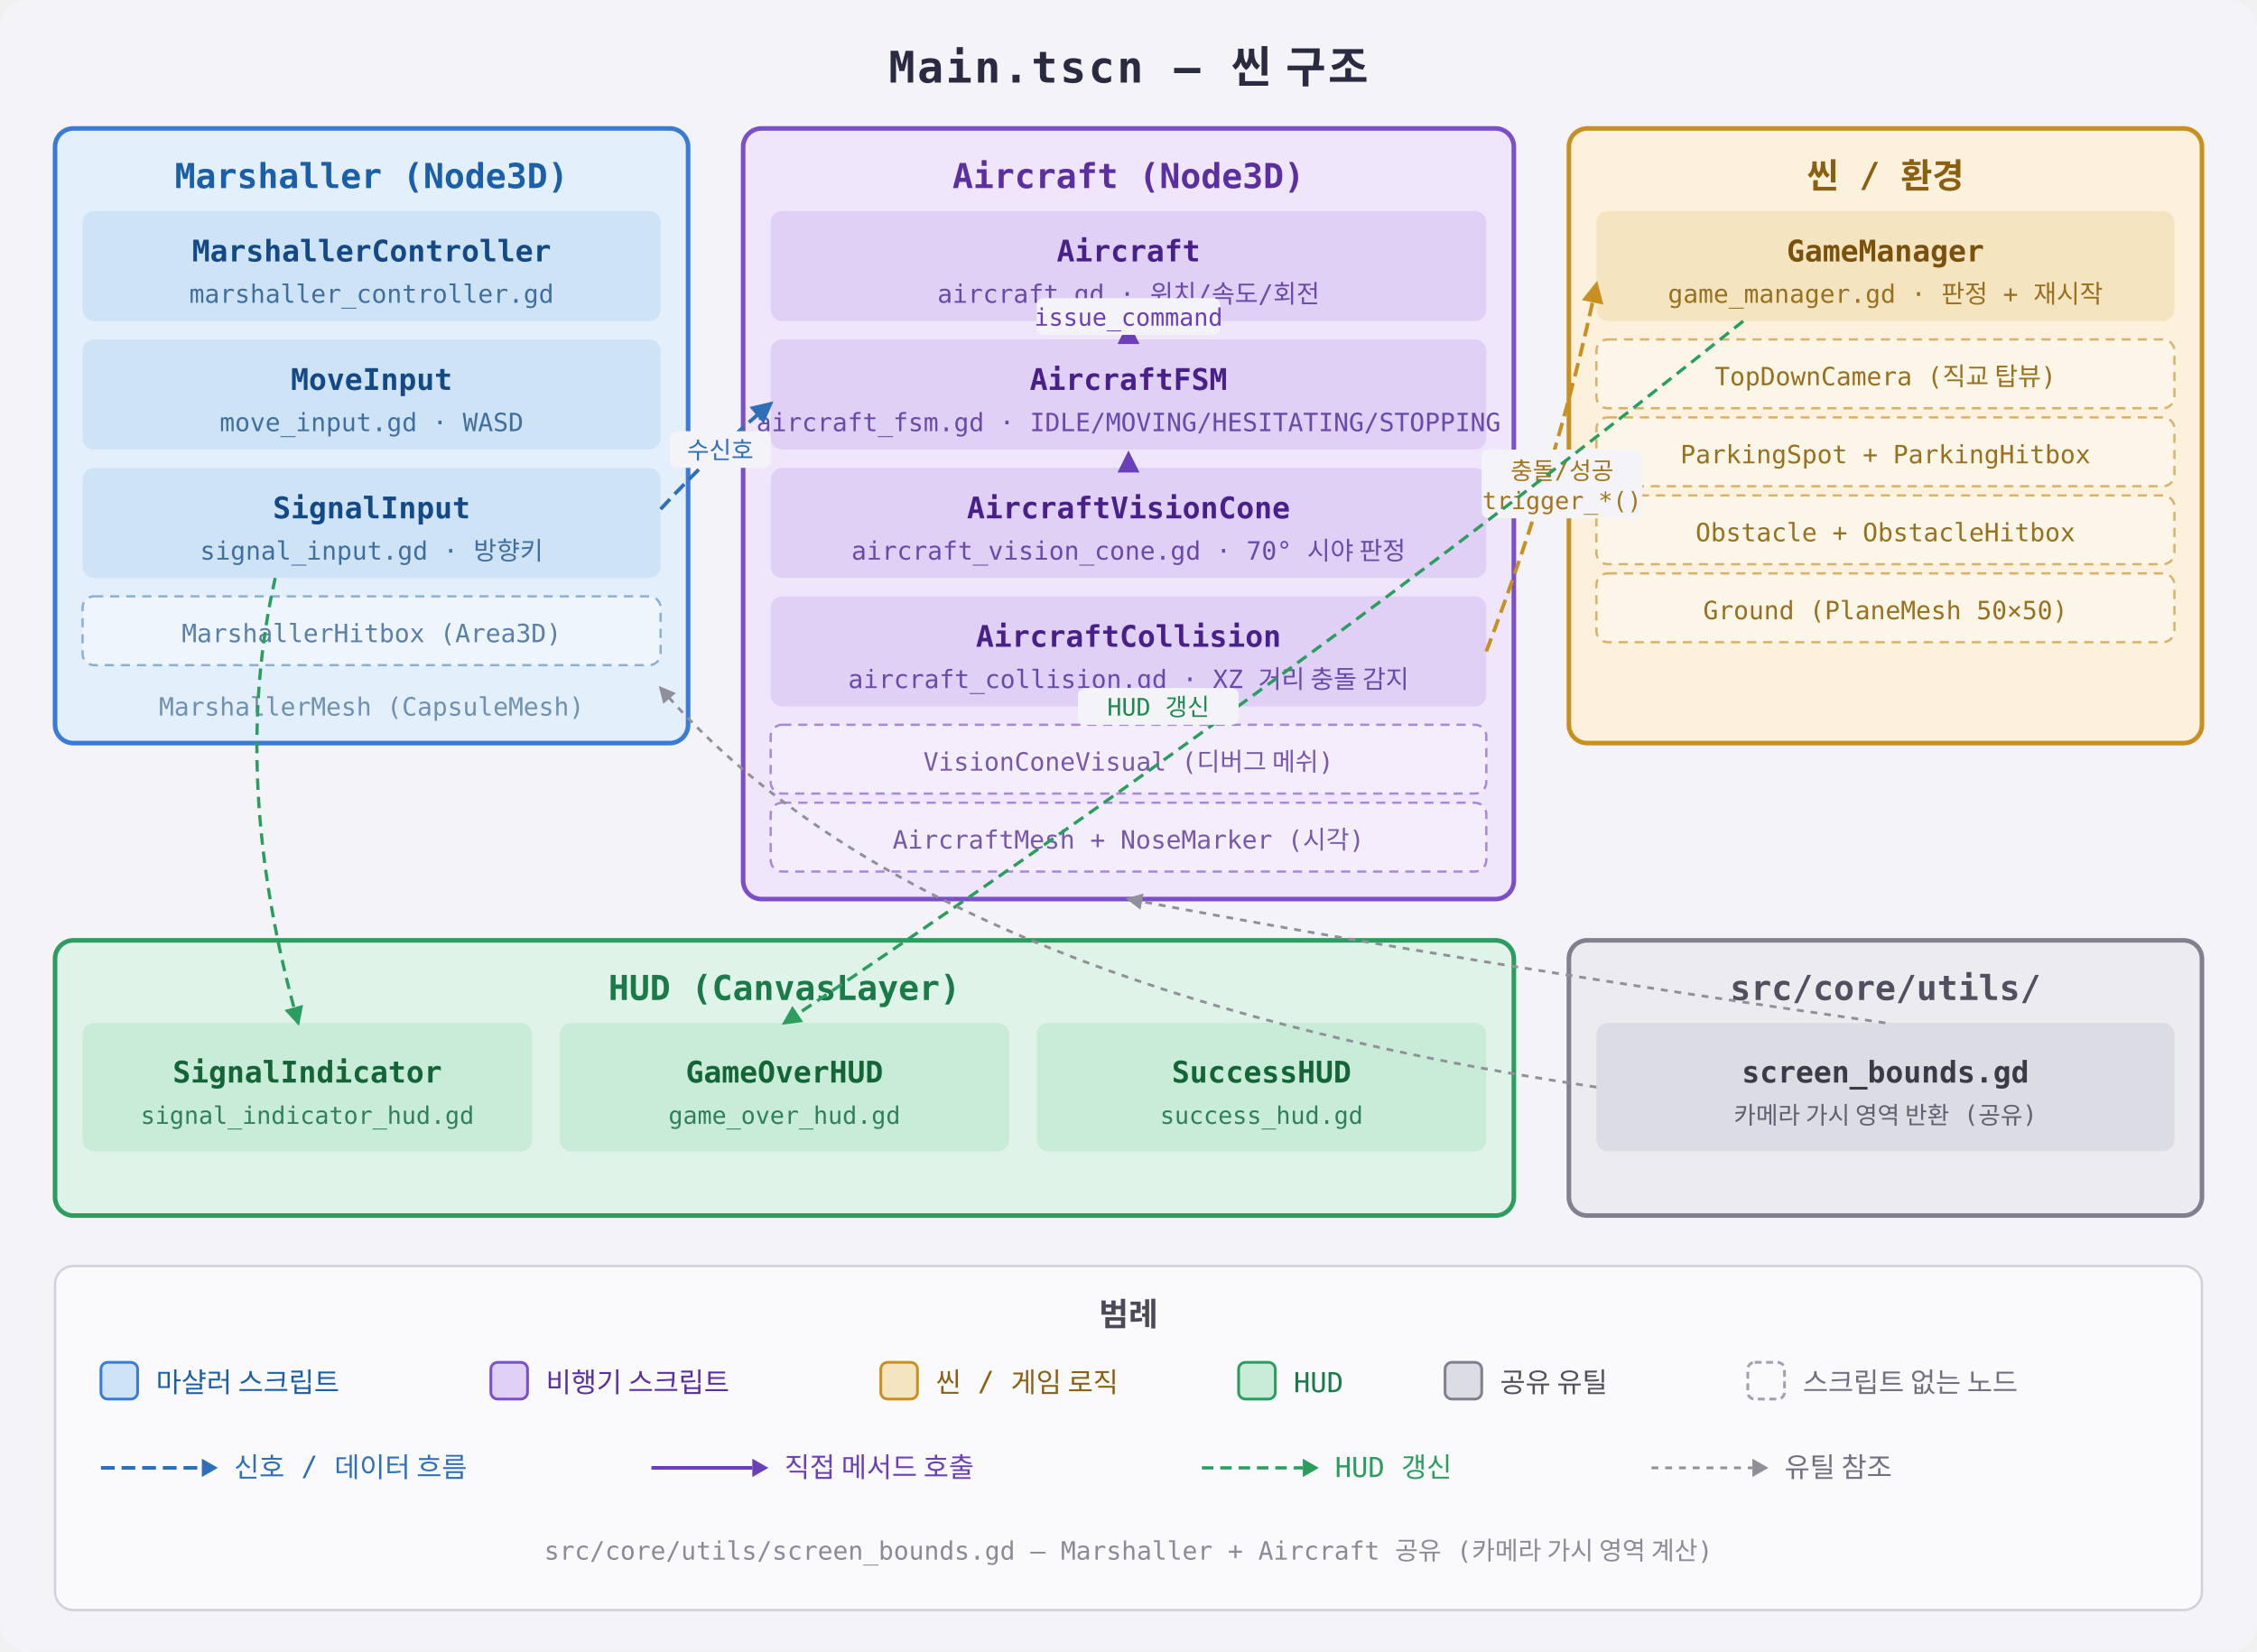
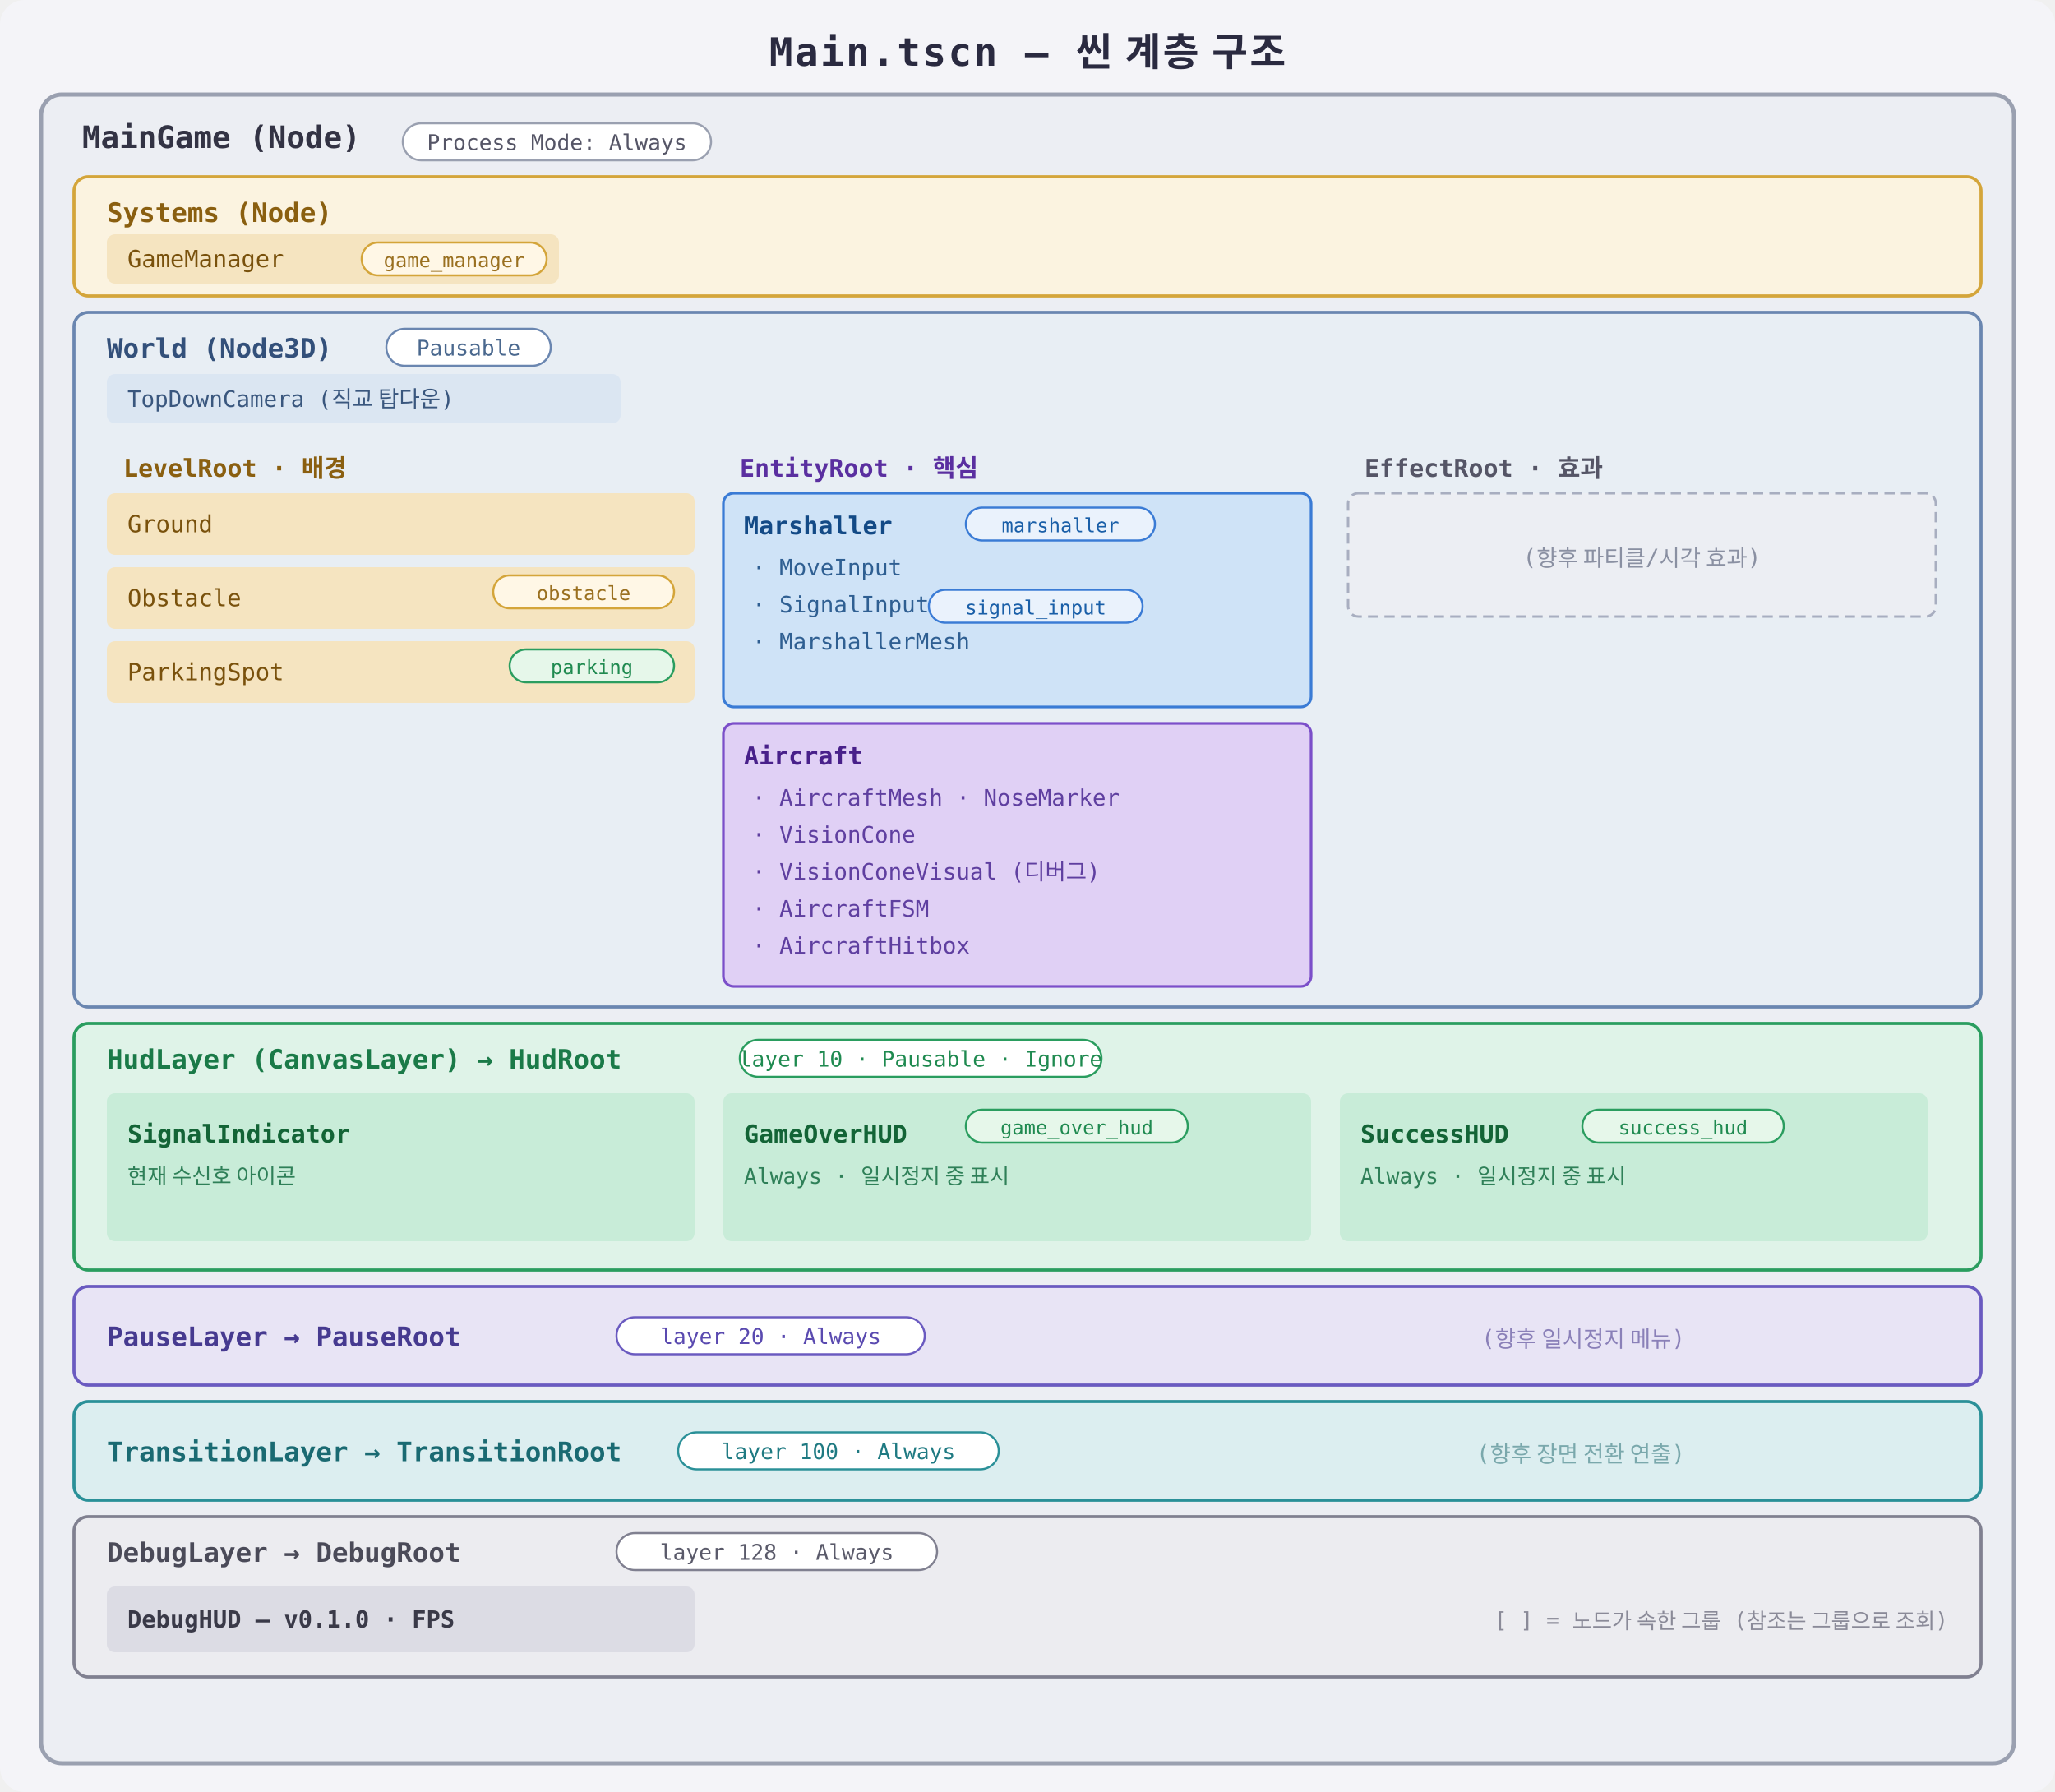
- <svg xmlns="http://www.w3.org/2000/svg" viewBox="0 0 984 720" role="img" font-family="'Consolas','Menlo',monospace">
-   <rect width="984" height="720" fill="#f4f4f8" rx="12" />
-   <text x="492" y="36" text-anchor="middle" fill="#2a2a40" font-size="19" font-weight="bold" letter-spacing="1">Main.tscn — 씬 구조</text>
-   <rect x="24" y="56" width="276" height="268" rx="8" fill="#e3effb" stroke="#3a7bd5" stroke-width="2" />
-   <text x="162" y="82" text-anchor="middle" fill="#1a5fa8" font-size="15" font-weight="bold">Marshaller (Node3D)</text>
-   <rect x="36" y="92" width="252" height="48" rx="5" fill="#cfe3f7" />
-   <text x="162" y="114" text-anchor="middle" fill="#134a86" font-size="13" font-weight="bold">MarshallerController</text>
-   <text x="162" y="132" text-anchor="middle" fill="#3f6f9e" font-size="11">marshaller_controller.gd</text>
-   <rect x="36" y="148" width="252" height="48" rx="5" fill="#cfe3f7" />
-   <text x="162" y="170" text-anchor="middle" fill="#134a86" font-size="13" font-weight="bold">MoveInput</text>
-   <text x="162" y="188" text-anchor="middle" fill="#3f6f9e" font-size="11">move_input.gd · WASD</text>
-   <rect x="36" y="204" width="252" height="48" rx="5" fill="#cfe3f7" />
-   <text x="162" y="226" text-anchor="middle" fill="#134a86" font-size="13" font-weight="bold">SignalInput</text>
-   <text x="162" y="244" text-anchor="middle" fill="#3f6f9e" font-size="11">signal_input.gd · 방향키</text>
-   <rect x="36" y="260" width="252" height="30" rx="5" fill="#eef5fc" stroke="#8ab0d8" stroke-width="1" stroke-dasharray="4 3" />
-   <text x="162" y="280" text-anchor="middle" fill="#5a80a8" font-size="11">MarshallerHitbox (Area3D)</text>
-   <text x="162" y="312" text-anchor="middle" fill="#7090b0" font-size="11">MarshallerMesh (CapsuleMesh)</text>
-   <rect x="324" y="56" width="336" height="336" rx="8" fill="#efe6fb" stroke="#7b4fc9" stroke-width="2" />
-   <text x="492" y="82" text-anchor="middle" fill="#5a2fa0" font-size="15" font-weight="bold">Aircraft (Node3D)</text>
-   <rect x="336" y="92" width="312" height="48" rx="5" fill="#e0d0f5" />
-   <text x="492" y="114" text-anchor="middle" fill="#48208a" font-size="13" font-weight="bold">Aircraft</text>
-   <text x="492" y="132" text-anchor="middle" fill="#6a4aa8" font-size="11">aircraft.gd · 위치/속도/회전</text>
-   <rect x="336" y="148" width="312" height="48" rx="5" fill="#e0d0f5" />
-   <text x="492" y="170" text-anchor="middle" fill="#48208a" font-size="13" font-weight="bold">AircraftFSM</text>
-   <text x="492" y="188" text-anchor="middle" fill="#6a4aa8" font-size="11">aircraft_fsm.gd · IDLE/MOVING/HESITATING/STOPPING</text>
-   <rect x="336" y="204" width="312" height="48" rx="5" fill="#e0d0f5" />
-   <text x="492" y="226" text-anchor="middle" fill="#48208a" font-size="13" font-weight="bold">AircraftVisionCone</text>
-   <text x="492" y="244" text-anchor="middle" fill="#6a4aa8" font-size="11">aircraft_vision_cone.gd · 70° 시야 판정</text>
-   <rect x="336" y="260" width="312" height="48" rx="5" fill="#e0d0f5" />
-   <text x="492" y="282" text-anchor="middle" fill="#48208a" font-size="13" font-weight="bold">AircraftCollision</text>
-   <text x="492" y="300" text-anchor="middle" fill="#6a4aa8" font-size="11">aircraft_collision.gd · XZ 거리 충돌 감지</text>
-   <rect x="336" y="316" width="312" height="30" rx="5" fill="#f4eefc" stroke="#a888d8" stroke-width="1" stroke-dasharray="4 3" />
-   <text x="492" y="336" text-anchor="middle" fill="#7858a8" font-size="11">VisionConeVisual (디버그 메쉬)</text>
-   <rect x="336" y="350" width="312" height="30" rx="5" fill="#f4eefc" stroke="#a888d8" stroke-width="1" stroke-dasharray="4 3" />
-   <text x="492" y="370" text-anchor="middle" fill="#7858a8" font-size="11">AircraftMesh + NoseMarker (시각)</text>
-   <rect x="684" y="56" width="276" height="268" rx="8" fill="#fbf1dd" stroke="#c8901f" stroke-width="2" />
-   <text x="822" y="82" text-anchor="middle" fill="#8a5f10" font-size="15" font-weight="bold">씬 / 환경</text>
-   <rect x="696" y="92" width="252" height="48" rx="5" fill="#f5e4c0" />
-   <text x="822" y="114" text-anchor="middle" fill="#79510c" font-size="13" font-weight="bold">GameManager</text>
-   <text x="822" y="132" text-anchor="middle" fill="#98701e" font-size="11">game_manager.gd · 판정 + 재시작</text>
-   <rect x="696" y="148" width="252" height="30" rx="5" fill="#fbf6e8" stroke="#d8b268" stroke-width="1" stroke-dasharray="4 3" />
-   <text x="822" y="168" text-anchor="middle" fill="#98701e" font-size="11">TopDownCamera (직교 탑뷰)</text>
-   <rect x="696" y="182" width="252" height="30" rx="5" fill="#fbf6e8" stroke="#d8b268" stroke-width="1" stroke-dasharray="4 3" />
-   <text x="822" y="202" text-anchor="middle" fill="#98701e" font-size="11">ParkingSpot + ParkingHitbox</text>
-   <rect x="696" y="216" width="252" height="30" rx="5" fill="#fbf6e8" stroke="#d8b268" stroke-width="1" stroke-dasharray="4 3" />
-   <text x="822" y="236" text-anchor="middle" fill="#98701e" font-size="11">Obstacle + ObstacleHitbox</text>
-   <rect x="696" y="250" width="252" height="30" rx="5" fill="#fbf6e8" stroke="#d8b268" stroke-width="1" stroke-dasharray="4 3" />
-   <text x="822" y="270" text-anchor="middle" fill="#98701e" font-size="11">Ground (PlaneMesh 50×50)</text>
-   <rect x="24" y="410" width="636" height="120" rx="8" fill="#dff3e8" stroke="#2a9d5f" stroke-width="2" />
-   <text x="342" y="436" text-anchor="middle" fill="#1a7a48" font-size="15" font-weight="bold">HUD (CanvasLayer)</text>
-   <rect x="36" y="446" width="196" height="56" rx="5" fill="#c8ecd8" />
-   <text x="134" y="472" text-anchor="middle" fill="#136436" font-size="13" font-weight="bold">SignalIndicator</text>
-   <text x="134" y="490" text-anchor="middle" fill="#2f8058" font-size="10.5">signal_indicator_hud.gd</text>
-   <rect x="244" y="446" width="196" height="56" rx="5" fill="#c8ecd8" />
-   <text x="342" y="472" text-anchor="middle" fill="#136436" font-size="13" font-weight="bold">GameOverHUD</text>
-   <text x="342" y="490" text-anchor="middle" fill="#2f8058" font-size="10.5">game_over_hud.gd</text>
-   <rect x="452" y="446" width="196" height="56" rx="5" fill="#c8ecd8" />
-   <text x="550" y="472" text-anchor="middle" fill="#136436" font-size="13" font-weight="bold">SuccessHUD</text>
-   <text x="550" y="490" text-anchor="middle" fill="#2f8058" font-size="10.5">success_hud.gd</text>
-   <rect x="684" y="410" width="276" height="120" rx="8" fill="#ececf0" stroke="#808090" stroke-width="2" />
-   <text x="822" y="436" text-anchor="middle" fill="#505060" font-size="15" font-weight="bold">src/core/utils/</text>
-   <rect x="696" y="446" width="252" height="56" rx="5" fill="#dcdce4" />
-   <text x="822" y="472" text-anchor="middle" fill="#3a3a48" font-size="13" font-weight="bold">screen_bounds.gd</text>
-   <text x="822" y="490" text-anchor="middle" fill="#606070" font-size="10.5">카메라 가시 영역 반환 (공유)</text>
-   <defs>
-     <marker id="mb" markerWidth="6" markerHeight="6" refX="5" refY="3" orient="auto">
-       <path d="M0,0 L6,3 L0,6Z" fill="#2f6fb8" />
-     </marker>
-     <marker id="mp" markerWidth="6" markerHeight="6" refX="5" refY="3" orient="auto">
-       <path d="M0,0 L6,3 L0,6Z" fill="#6a3fb8" />
-     </marker>
-     <marker id="ma" markerWidth="6" markerHeight="6" refX="5" refY="3" orient="auto">
-       <path d="M0,0 L6,3 L0,6Z" fill="#c8901f" />
-     </marker>
-     <marker id="mg" markerWidth="6" markerHeight="6" refX="5" refY="3" orient="auto">
-       <path d="M0,0 L6,3 L0,6Z" fill="#2a9d5f" />
-     </marker>
-     <marker id="mm" markerWidth="6" markerHeight="6" refX="5" refY="3" orient="auto">
-       <path d="M0,0 L6,3 L0,6Z" fill="#909098" />
-     </marker>
-   </defs>
-   <path d="M288,222 Q312,196 336,176" fill="none" stroke="#2f6fb8" stroke-width="1.6" stroke-dasharray="6 3" marker-end="url(#mb)" />
-   <rect x="292" y="188" width="44" height="16" rx="3" fill="#f4f4f8" />
-   <text x="314" y="200" text-anchor="middle" fill="#2f6fb8" font-size="10.5">수신호</text>
-   <path d="M492,204 L492,198" fill="none" stroke="#6a3fb8" stroke-width="1.6" marker-end="url(#mp)" />
-   <path d="M492,148 L492,142" fill="none" stroke="#6a3fb8" stroke-width="1.6" marker-end="url(#mp)" />
-   <rect x="452" y="130" width="80" height="16" rx="3" fill="#f4f4f8" />
-   <text x="492" y="142" text-anchor="middle" fill="#6a3fb8" font-size="10.5">issue_command</text>
-   <path d="M648,284 Q680,200 696,124" fill="none" stroke="#c8901f" stroke-width="1.6" stroke-dasharray="6 3" marker-end="url(#ma)" />
-   <rect x="646" y="196" width="70" height="30" rx="3" fill="#f4f4f8" />
-   <text x="681" y="209" text-anchor="middle" fill="#a5751a" font-size="10.5">충돌/성공</text>
-   <text x="681" y="222" text-anchor="middle" fill="#a5751a" font-size="10.5">trigger_*()</text>
-   <path d="M760,140 Q560,300 342,446" fill="none" stroke="#2a9d5f" stroke-width="1.4" stroke-dasharray="5 3" marker-end="url(#mg)" />
-   <rect x="470" y="300" width="70" height="16" rx="3" fill="#f4f4f8" />
-   <text x="505" y="312" text-anchor="middle" fill="#1f8a50" font-size="10.5">HUD 갱신</text>
-   <path d="M120,252 Q100,340 130,446" fill="none" stroke="#2a9d5f" stroke-width="1.4" stroke-dasharray="5 3" marker-end="url(#mg)" />
-   <path d="M822,446 Q640,420 492,392" fill="none" stroke="#909098" stroke-width="1.2" stroke-dasharray="3 3" marker-end="url(#mm)" />
-   <path d="M696,474 Q400,430 288,300" fill="none" stroke="#909098" stroke-width="1.2" stroke-dasharray="3 3" marker-end="url(#mm)" />
-   <rect x="24" y="552" width="936" height="150" rx="8" fill="#fafafc" stroke="#d0d0dc" stroke-width="1" />
-   <text x="492" y="578" text-anchor="middle" fill="#4a4a5a" font-size="14" font-weight="bold">범례</text>
-   <rect x="44" y="594" width="16" height="16" rx="3" fill="#cfe3f7" stroke="#3a7bd5" stroke-width="1.2" />
-   <text x="68" y="607" fill="#1a5fa8" font-size="12">마샬러 스크립트</text>
-   <rect x="214" y="594" width="16" height="16" rx="3" fill="#e0d0f5" stroke="#7b4fc9" stroke-width="1.2" />
-   <text x="238" y="607" fill="#5a2fa0" font-size="12">비행기 스크립트</text>
-   <rect x="384" y="594" width="16" height="16" rx="3" fill="#f5e4c0" stroke="#c8901f" stroke-width="1.2" />
-   <text x="408" y="607" fill="#8a5f10" font-size="12">씬 / 게임 로직</text>
-   <rect x="540" y="594" width="16" height="16" rx="3" fill="#c8ecd8" stroke="#2a9d5f" stroke-width="1.2" />
-   <text x="564" y="607" fill="#1a7a48" font-size="12">HUD</text>
-   <rect x="630" y="594" width="16" height="16" rx="3" fill="#dcdce4" stroke="#808090" stroke-width="1.2" />
-   <text x="654" y="607" fill="#505060" font-size="12">공유 유틸</text>
-   <rect x="762" y="594" width="16" height="16" rx="3" fill="none" stroke="#a0a0b0" stroke-width="1.2" stroke-dasharray="3 2" />
-   <text x="786" y="607" fill="#707080" font-size="12">스크립트 없는 노드</text>
-   <line x1="44" y1="640" x2="88" y2="640" stroke="#2f6fb8" stroke-width="1.6" stroke-dasharray="6 3" />
-   <polygon points="88,636 95,640 88,644" fill="#2f6fb8" />
-   <text x="102" y="644" fill="#2f6fb8" font-size="12">신호 / 데이터 흐름</text>
-   <line x1="284" y1="640" x2="328" y2="640" stroke="#6a3fb8" stroke-width="1.6" />
-   <polygon points="328,636 335,640 328,644" fill="#6a3fb8" />
-   <text x="342" y="644" fill="#6a3fb8" font-size="12">직접 메서드 호출</text>
-   <line x1="524" y1="640" x2="568" y2="640" stroke="#2a9d5f" stroke-width="1.4" stroke-dasharray="5 3" />
-   <polygon points="568,636 575,640 568,644" fill="#2a9d5f" />
-   <text x="582" y="644" fill="#2a9d5f" font-size="12">HUD 갱신</text>
-   <line x1="720" y1="640" x2="764" y2="640" stroke="#909098" stroke-width="1.2" stroke-dasharray="3 3" />
-   <polygon points="764,636 771,640 764,644" fill="#909098" />
-   <text x="778" y="644" fill="#707080" font-size="12">유틸 참조</text>
-   <text x="492" y="680" text-anchor="middle" fill="#8a8a98" font-size="11">src/core/utils/screen_bounds.gd — Marshaller + Aircraft 공유 (카메라 가시 영역 계산)</text>
+ <svg xmlns="http://www.w3.org/2000/svg" viewBox="0 0 1000 872" font-family="'Consolas','Menlo',monospace">
+   <rect width="1000" height="872" fill="#f4f4f8" rx="12" />
+   <text x="500" y="32" text-anchor="middle" fill="#2a2a40" font-size="19" font-weight="bold" letter-spacing="1">Main.tscn — 씬 계층 구조</text>
+   <rect x="20" y="46" width="960" height="812" rx="10" fill="#eceef3" stroke="#9aa0b0" stroke-width="2" />
+   <text x="40" y="72" fill="#333344" font-size="15" font-weight="bold">MainGame (Node)</text>
+   <rect x="196" y="60" width="150" height="18" rx="9" fill="#fff" stroke="#9aa0b0" />
+   <text x="271" y="73" text-anchor="middle" fill="#555566" font-size="10.5">Process Mode: Always</text>
+   <rect x="36" y="86" width="928" height="58" rx="7" fill="#fbf3e0" stroke="#d4a53a" stroke-width="1.5" />
+   <text x="52" y="108" fill="#8a5f10" font-size="13" font-weight="bold">Systems (Node)</text>
+   <rect x="52" y="114" width="220" height="24" rx="4" fill="#f5e4c0" />
+   <text x="62" y="130" fill="#79510c" font-size="11.5">GameManager</text>
+   <rect x="176" y="118" width="90" height="16" rx="8" fill="#fff7e6" stroke="#d4a53a" />
+   <text x="221" y="130" text-anchor="middle" fill="#9a7020" font-size="9.5">game_manager</text>
+   <rect x="36" y="152" width="928" height="338" rx="7" fill="#e8eef4" stroke="#6a86b0" stroke-width="1.5" />
+   <text x="52" y="174" fill="#33507a" font-size="13" font-weight="bold">World (Node3D)</text>
+   <rect x="188" y="160" width="80" height="18" rx="9" fill="#fff" stroke="#6a86b0" />
+   <text x="228" y="173" text-anchor="middle" fill="#4a688e" font-size="10.5">Pausable</text>
+   <rect x="52" y="182" width="250" height="24" rx="4" fill="#dbe6f2" />
+   <text x="62" y="198" fill="#3a577e" font-size="11">TopDownCamera (직교 탑다운)</text>
+   <text x="60" y="232" fill="#8a5f10" font-size="12" font-weight="bold">LevelRoot · 배경</text>
+   <rect x="52" y="240" width="286" height="30" rx="4" fill="#f5e4c0" />
+   <text x="62" y="259" fill="#79510c" font-size="11.5">Ground</text>
+   <rect x="52" y="276" width="286" height="30" rx="4" fill="#f5e4c0" />
+   <text x="62" y="295" fill="#79510c" font-size="11.5">Obstacle</text>
+   <rect x="240" y="280" width="88" height="16" rx="8" fill="#fff7e6" stroke="#d4a53a" />
+   <text x="284" y="292" text-anchor="middle" fill="#9a7020" font-size="9.5">obstacle</text>
+   <rect x="52" y="312" width="286" height="30" rx="4" fill="#f5e4c0" />
+   <text x="62" y="331" fill="#79510c" font-size="11.5">ParkingSpot</text>
+   <rect x="248" y="316" width="80" height="16" rx="8" fill="#e6f7ea" stroke="#2a9d5f" />
+   <text x="288" y="328" text-anchor="middle" fill="#1f8a50" font-size="9.5">parking</text>
+   <text x="360" y="232" fill="#5a2fa0" font-size="12" font-weight="bold">EntityRoot · 핵심</text>
+   <rect x="352" y="240" width="286" height="104" rx="5" fill="#cfe3f7" stroke="#3a7bd5" stroke-width="1.3" />
+   <text x="362" y="260" fill="#134a86" font-size="12" font-weight="bold">Marshaller</text>
+   <rect x="470" y="247" width="92" height="16" rx="8" fill="#eaf2fc" stroke="#3a7bd5" />
+   <text x="516" y="259" text-anchor="middle" fill="#1a5fa8" font-size="9.5">marshaller</text>
+   <text x="366" y="280" fill="#2f5f92" font-size="11">· MoveInput</text>
+   <text x="366" y="298" fill="#2f5f92" font-size="11">· SignalInput</text>
+   <rect x="452" y="287" width="104" height="16" rx="8" fill="#eaf2fc" stroke="#3a7bd5" />
+   <text x="504" y="299" text-anchor="middle" fill="#1a5fa8" font-size="9.5">signal_input</text>
+   <text x="366" y="316" fill="#2f5f92" font-size="11">· MarshallerMesh</text>
+   <rect x="352" y="352" width="286" height="128" rx="5" fill="#e0d0f5" stroke="#7b4fc9" stroke-width="1.3" />
+   <text x="362" y="372" fill="#48208a" font-size="12" font-weight="bold">Aircraft</text>
+   <text x="366" y="392" fill="#5f3fa0" font-size="11">· AircraftMesh · NoseMarker</text>
+   <text x="366" y="410" fill="#5f3fa0" font-size="11">· VisionCone</text>
+   <text x="366" y="428" fill="#5f3fa0" font-size="11">· VisionConeVisual (디버그)</text>
+   <text x="366" y="446" fill="#5f3fa0" font-size="11">· AircraftFSM</text>
+   <text x="366" y="464" fill="#5f3fa0" font-size="11">· AircraftHitbox</text>
+   <text x="664" y="232" fill="#556" font-size="12" font-weight="bold">EffectRoot · 효과</text>
+   <rect x="656" y="240" width="286" height="60" rx="5" fill="#eceef3" stroke="#a8aec0" stroke-width="1.2" stroke-dasharray="5 3" />
+   <text x="799" y="275" text-anchor="middle" fill="#8a90a2" font-size="11">(향후 파티클/시각 효과)</text>
+   <rect x="36" y="498" width="928" height="120" rx="7" fill="#dff3e8" stroke="#2a9d5f" stroke-width="1.5" />
+   <text x="52" y="520" fill="#1a7a48" font-size="13" font-weight="bold">HudLayer (CanvasLayer) → HudRoot</text>
+   <rect x="360" y="506" width="176" height="18" rx="9" fill="#fff" stroke="#2a9d5f" />
+   <text x="448" y="519" text-anchor="middle" fill="#1f8a50" font-size="10.5">layer 10 · Pausable · Ignore</text>
+   <rect x="52" y="532" width="286" height="72" rx="4" fill="#c8ecd8" />
+   <text x="62" y="556" fill="#136436" font-size="12" font-weight="bold">SignalIndicator</text>
+   <text x="62" y="576" fill="#2f8058" font-size="10.5">현재 수신호 아이콘</text>
+   <rect x="352" y="532" width="286" height="72" rx="4" fill="#c8ecd8" />
+   <text x="362" y="556" fill="#136436" font-size="12" font-weight="bold">GameOverHUD</text>
+   <rect x="470" y="540" width="108" height="16" rx="8" fill="#e6f7ea" stroke="#2a9d5f" />
+   <text x="524" y="552" text-anchor="middle" fill="#1f8a50" font-size="9.5">game_over_hud</text>
+   <text x="362" y="576" fill="#2f8058" font-size="10.5">Always · 일시정지 중 표시</text>
+   <rect x="652" y="532" width="286" height="72" rx="4" fill="#c8ecd8" />
+   <text x="662" y="556" fill="#136436" font-size="12" font-weight="bold">SuccessHUD</text>
+   <rect x="770" y="540" width="98" height="16" rx="8" fill="#e6f7ea" stroke="#2a9d5f" />
+   <text x="819" y="552" text-anchor="middle" fill="#1f8a50" font-size="9.5">success_hud</text>
+   <text x="662" y="576" fill="#2f8058" font-size="10.5">Always · 일시정지 중 표시</text>
+   <rect x="36" y="626" width="928" height="48" rx="7" fill="#e8e4f5" stroke="#6a5ac0" stroke-width="1.5" />
+   <text x="52" y="655" fill="#463a90" font-size="13" font-weight="bold">PauseLayer → PauseRoot</text>
+   <rect x="300" y="641" width="150" height="18" rx="9" fill="#fff" stroke="#6a5ac0" />
+   <text x="375" y="654" text-anchor="middle" fill="#5a4ab0" font-size="10.5">layer 20 · Always</text>
+   <text x="820" y="655" text-anchor="end" fill="#8a80b8" font-size="11">(향후 일시정지 메뉴)</text>
+   <rect x="36" y="682" width="928" height="48" rx="7" fill="#dceef0" stroke="#2a9098" stroke-width="1.5" />
+   <text x="52" y="711" fill="#1a6a72" font-size="13" font-weight="bold">TransitionLayer → TransitionRoot</text>
+   <rect x="330" y="697" width="156" height="18" rx="9" fill="#fff" stroke="#2a9098" />
+   <text x="408" y="710" text-anchor="middle" fill="#1f7a82" font-size="10.5">layer 100 · Always</text>
+   <text x="820" y="711" text-anchor="end" fill="#7aa8ac" font-size="11">(향후 장면 전환 연출)</text>
+   <rect x="36" y="738" width="928" height="78" rx="7" fill="#ececf0" stroke="#808090" stroke-width="1.5" />
+   <text x="52" y="760" fill="#4a4a58" font-size="13" font-weight="bold">DebugLayer → DebugRoot</text>
+   <rect x="300" y="746" width="156" height="18" rx="9" fill="#fff" stroke="#808090" />
+   <text x="378" y="759" text-anchor="middle" fill="#5a5a6a" font-size="10.5">layer 128 · Always</text>
+   <rect x="52" y="772" width="286" height="32" rx="4" fill="#dcdce4" />
+   <text x="62" y="792" fill="#3a3a48" font-size="11.5" font-weight="bold">DebugHUD — v0.1.0 · FPS</text>
+   <text x="948" y="792" text-anchor="end" fill="#8a8a98" font-size="10.5">[ ] = 노드가 속한 그룹 (참조는 그룹으로 조회)</text>
</svg>
